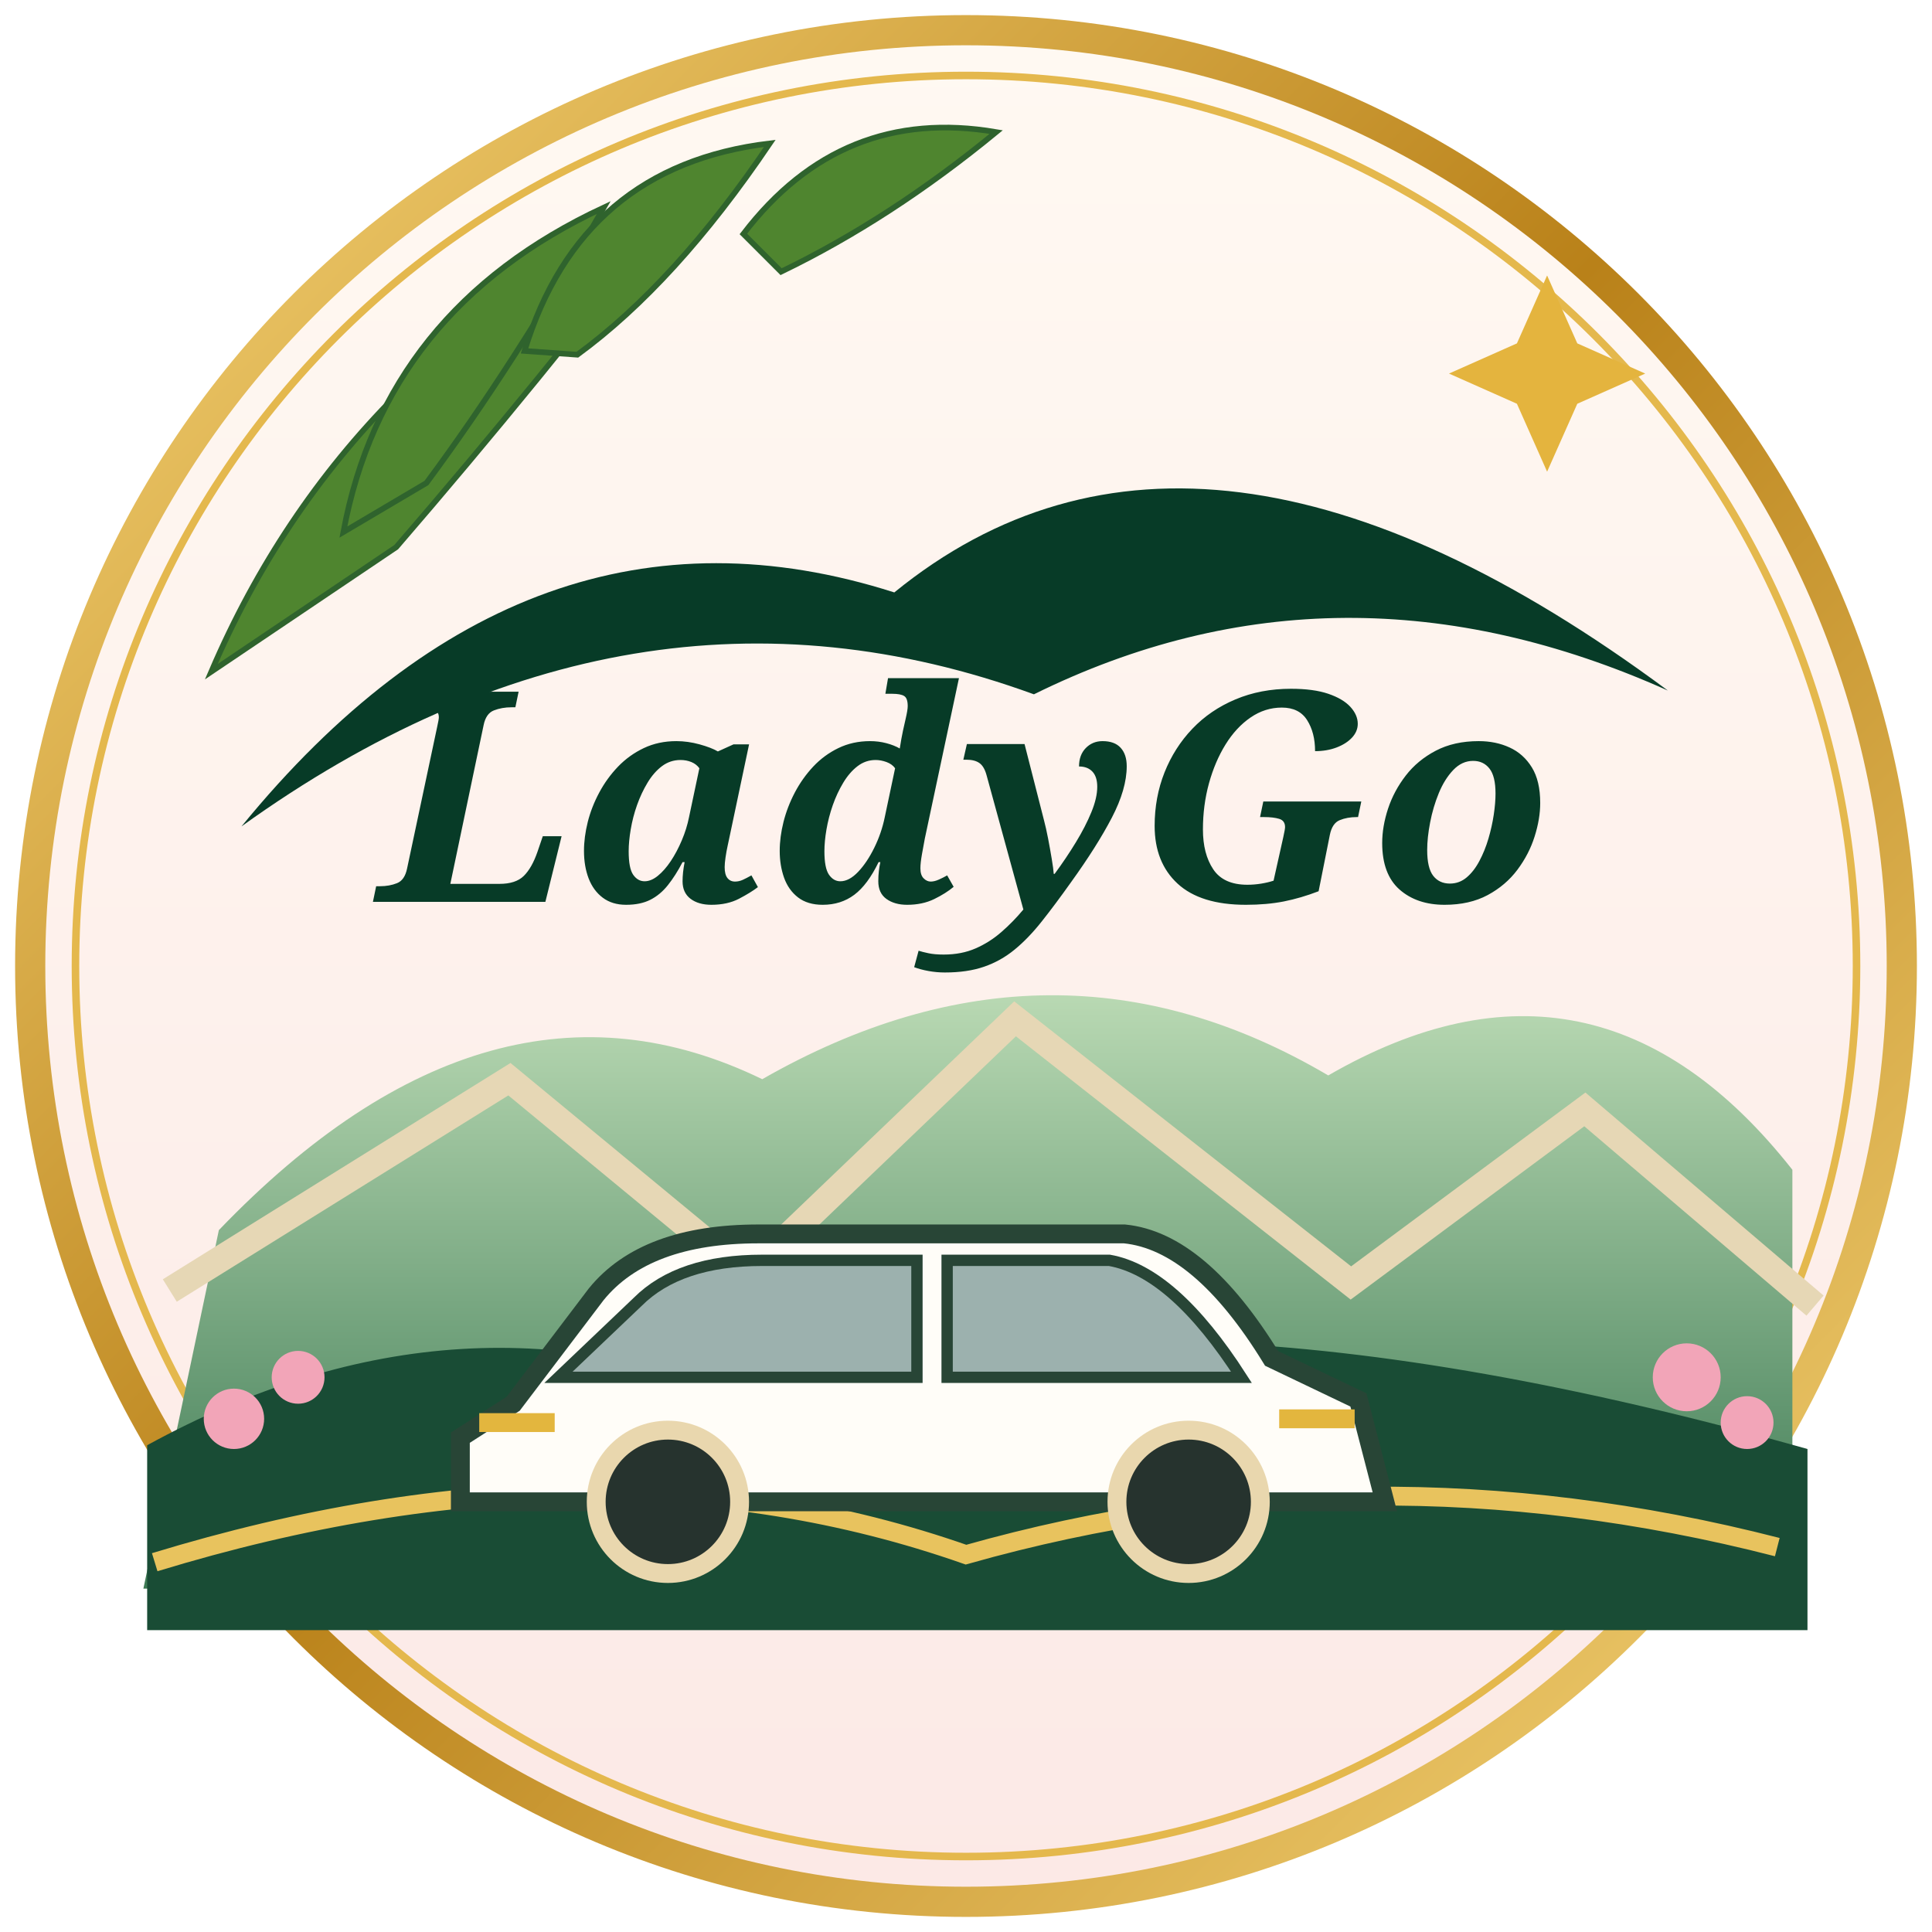
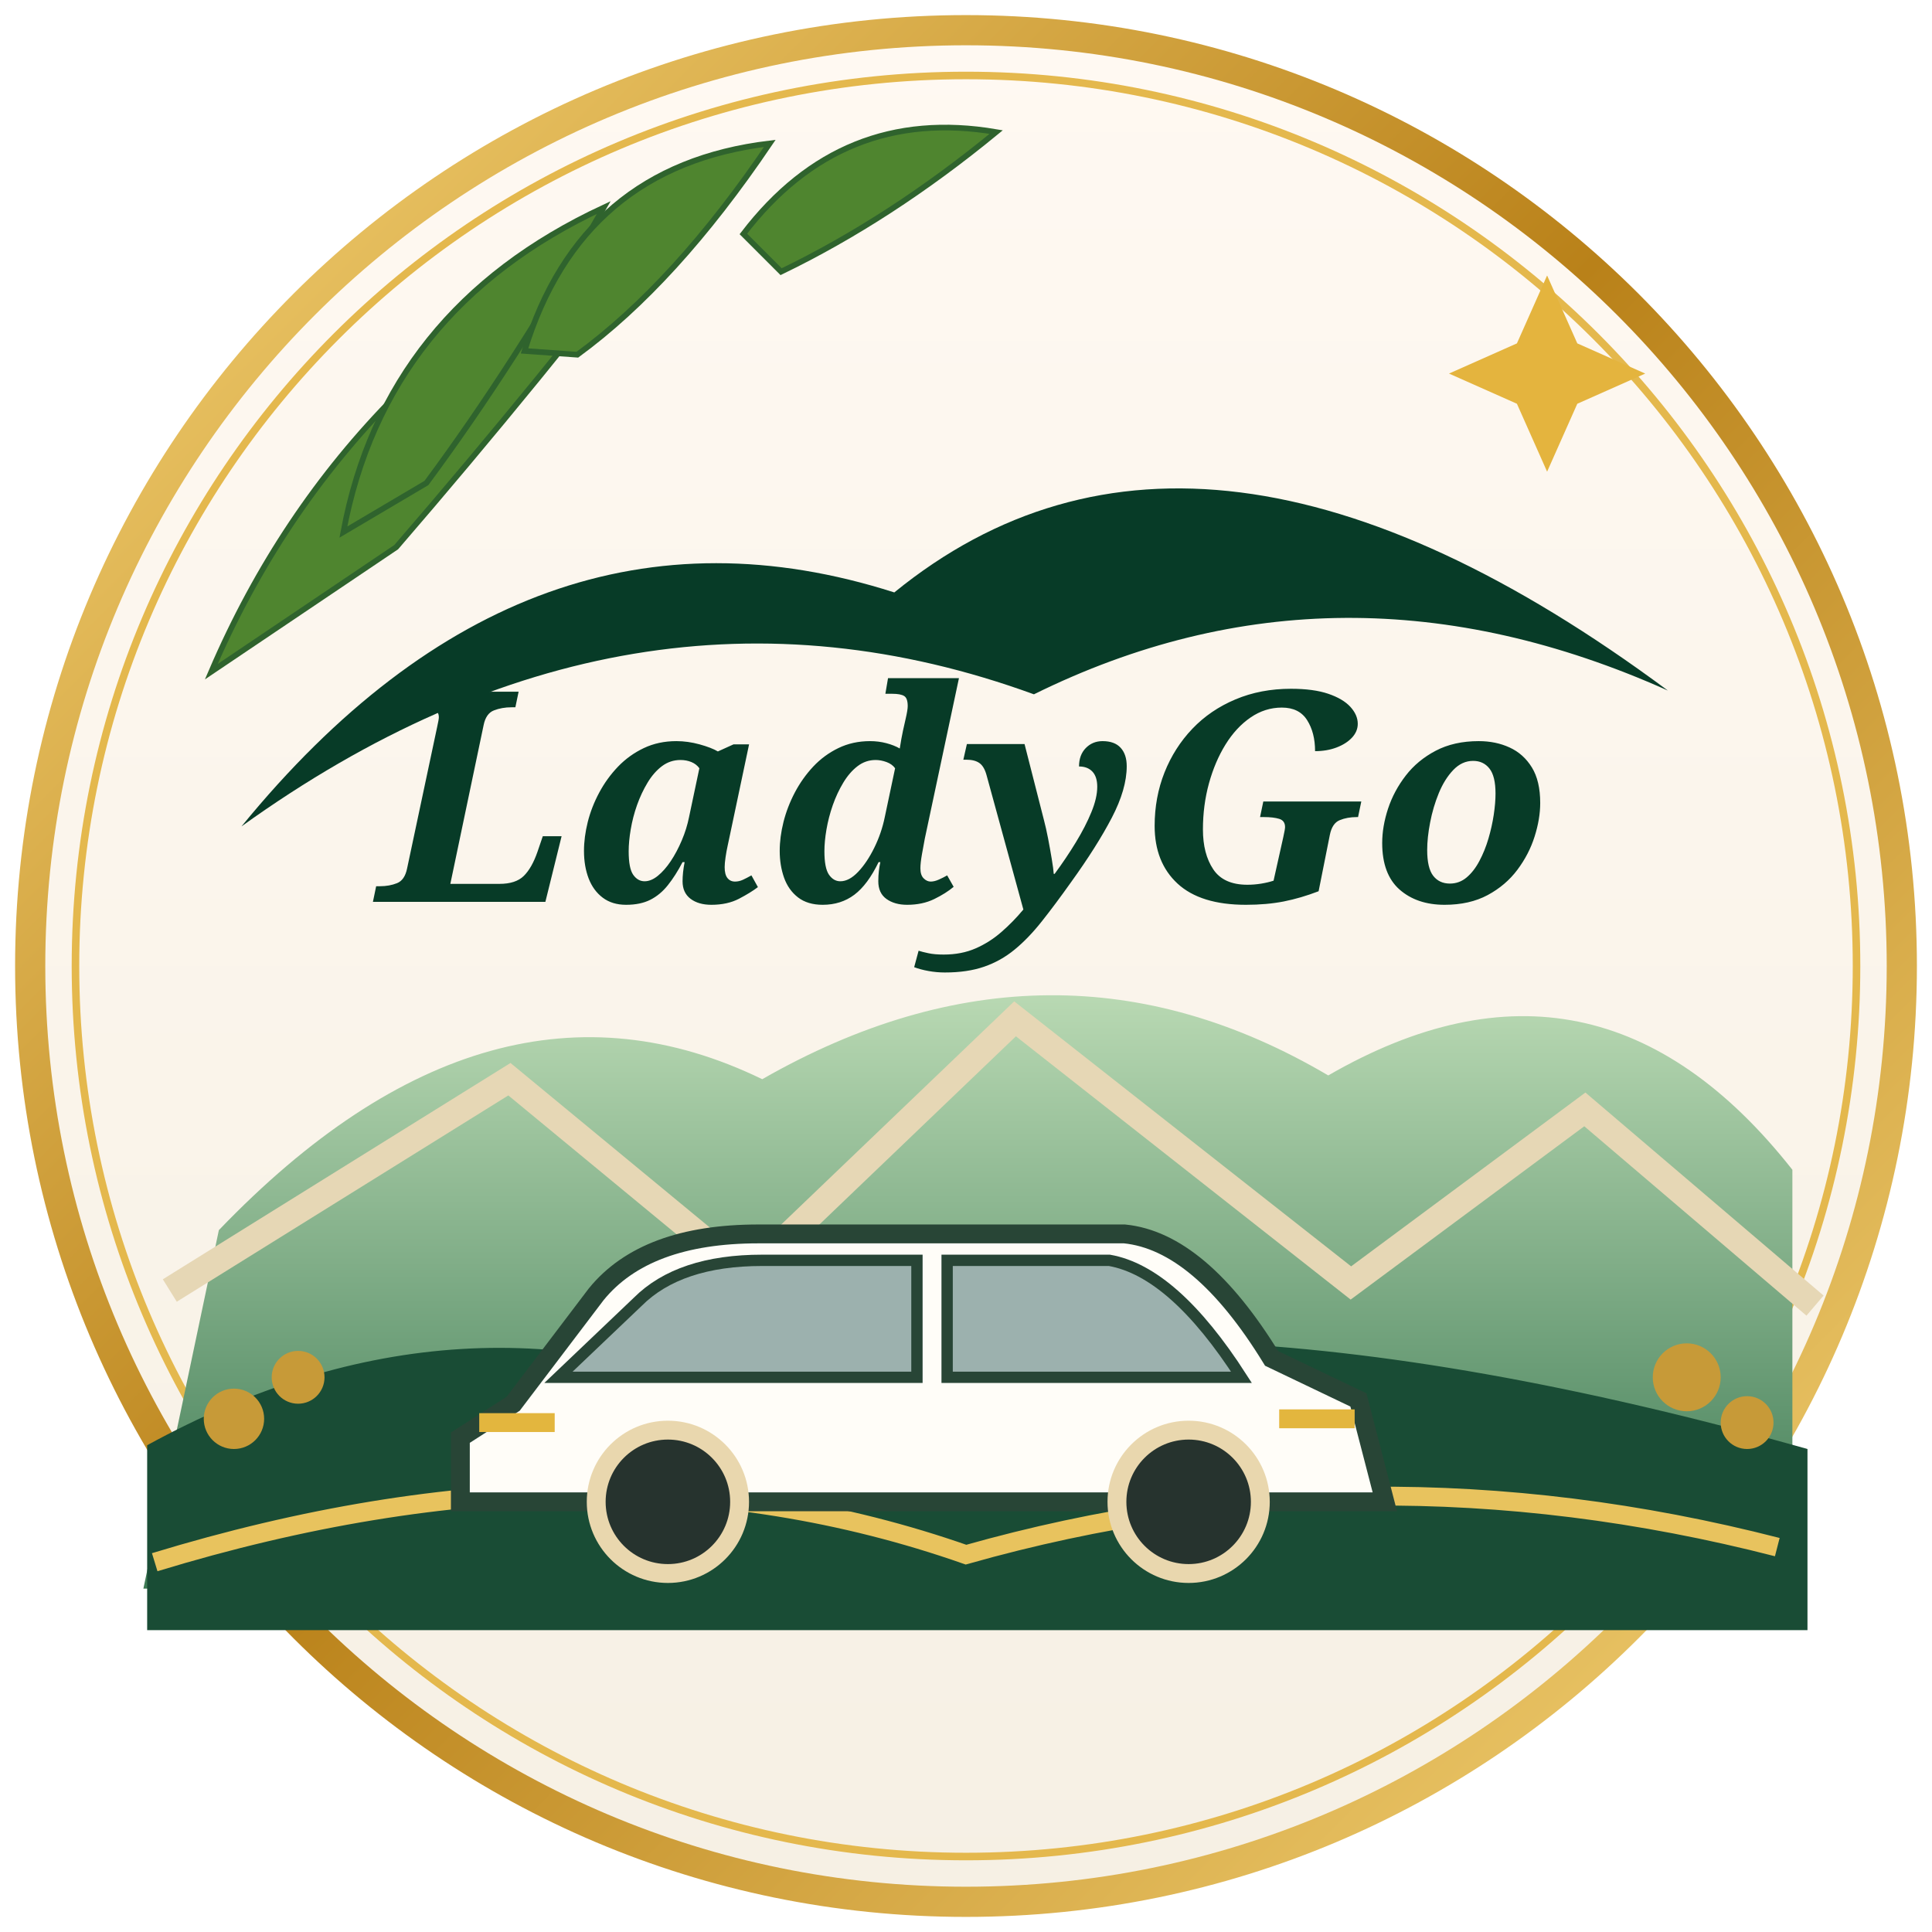
<svg xmlns="http://www.w3.org/2000/svg" width="1024" height="1024" viewBox="0 0 512 512">
  <defs>
    <linearGradient id="bg" x2="0" y2="1">
      <stop stop-color="#FFF9F2" />
-       <stop offset="1" stop-color="#FCE9E6" />
+       <stop offset="1" stop-color="#F6F0E4" />
    </linearGradient>
    <linearGradient id="gold" x2="1" y2="1">
      <stop stop-color="#F8D77A" />
      <stop offset=".48" stop-color="#B98119" />
      <stop offset="1" stop-color="#F7D77B" />
    </linearGradient>
    <linearGradient id="hill" x2="0" y2="1">
      <stop stop-color="#B9D9B3" />
      <stop offset="1" stop-color="#3C7953" />
    </linearGradient>
  </defs>
  <circle cx="256" cy="256" r="248" fill="url(#bg)" stroke="url(#gold)" stroke-width="8" />
  <circle cx="256" cy="256" r="236" fill="none" stroke="#E4B84D" stroke-width="2" />
  <g fill="#4F852F" stroke="#2F632D" stroke-width="1.5">
    <path d="M56 178 Q92 94 180 53 Q143 101 105 145Z" />
    <path d="M91 141 Q102 82 160 55 Q136 97 113 128Z" />
    <path d="M139 93 Q154 44 204 38 Q179 75 153 94Z" />
    <path d="M197 62 Q223 28 264 35 Q236 58 207 72Z" />
  </g>
  <path d="M64 219 Q140 126 237 157 Q318 91 442 183 Q355 144 274 184 Q167 145 64 219Z" fill="#073B27" />
  <text x="256" y="239" text-anchor="middle" font-family="Georgia,serif" font-size="78" font-style="italic" font-weight="bold" fill="#073B27">LadyGo</text>
  <path d="M58 326 Q130 251 202 286 Q279 242 352 285 Q423 244 475 310 L475 421 L38 421Z" fill="url(#hill)" />
  <path d="M45 342 L135 286 L198 338 L269 270 L358 340 L420 294 L481 346" fill="none" stroke="#E6D7B5" stroke-width="7" />
  <path d="M39 383 Q123 337 204 373 Q298 333 479 384 L479 432 L39 432Z" fill="#194C35" />
  <path d="M41 414 Q159 378 256 412 Q362 382 471 410" fill="none" stroke="#E8C35E" stroke-width="5" />
  <g transform="translate(100 317)">
    <path d="M36 55 L58 26 Q71 10 101 10 L198 10 Q218 12 237 43 L260 54 L267 81 L22 81 L22 64Z" fill="#FFFDF8" stroke="#284536" stroke-width="5" />
    <path d="M69 28 Q80 17 102 17 L143 17 L143 48 L48 48Z" fill="#9CB1AE" stroke="#284536" stroke-width="3" />
    <path d="M151 17 L194 17 Q211 20 229 48 L151 48Z" fill="#9CB1AE" stroke="#284536" stroke-width="3" />
    <circle cx="77" cy="81" r="19" fill="#26332E" stroke="#E9D7AE" stroke-width="5" />
    <circle cx="215" cy="81" r="19" fill="#26332E" stroke="#E9D7AE" stroke-width="5" />
    <path d="M27 60 L47 60 M239 59 L259 59" stroke="#E3B63E" stroke-width="5" />
  </g>
  <g fill="#E4B43E">
    <path d="M410 73 l8 18 18 8 -18 8 -8 18 -8 -18 -18 -8 18 -8Z" />
  </g>
-   <g fill="#F2A5B8">
+   <g fill="#C79A38">
    <circle cx="62" cy="376" r="8" />
    <circle cx="79" cy="365" r="7" />
    <circle cx="447" cy="365" r="9" />
    <circle cx="463" cy="377" r="7" />
  </g>
</svg>
